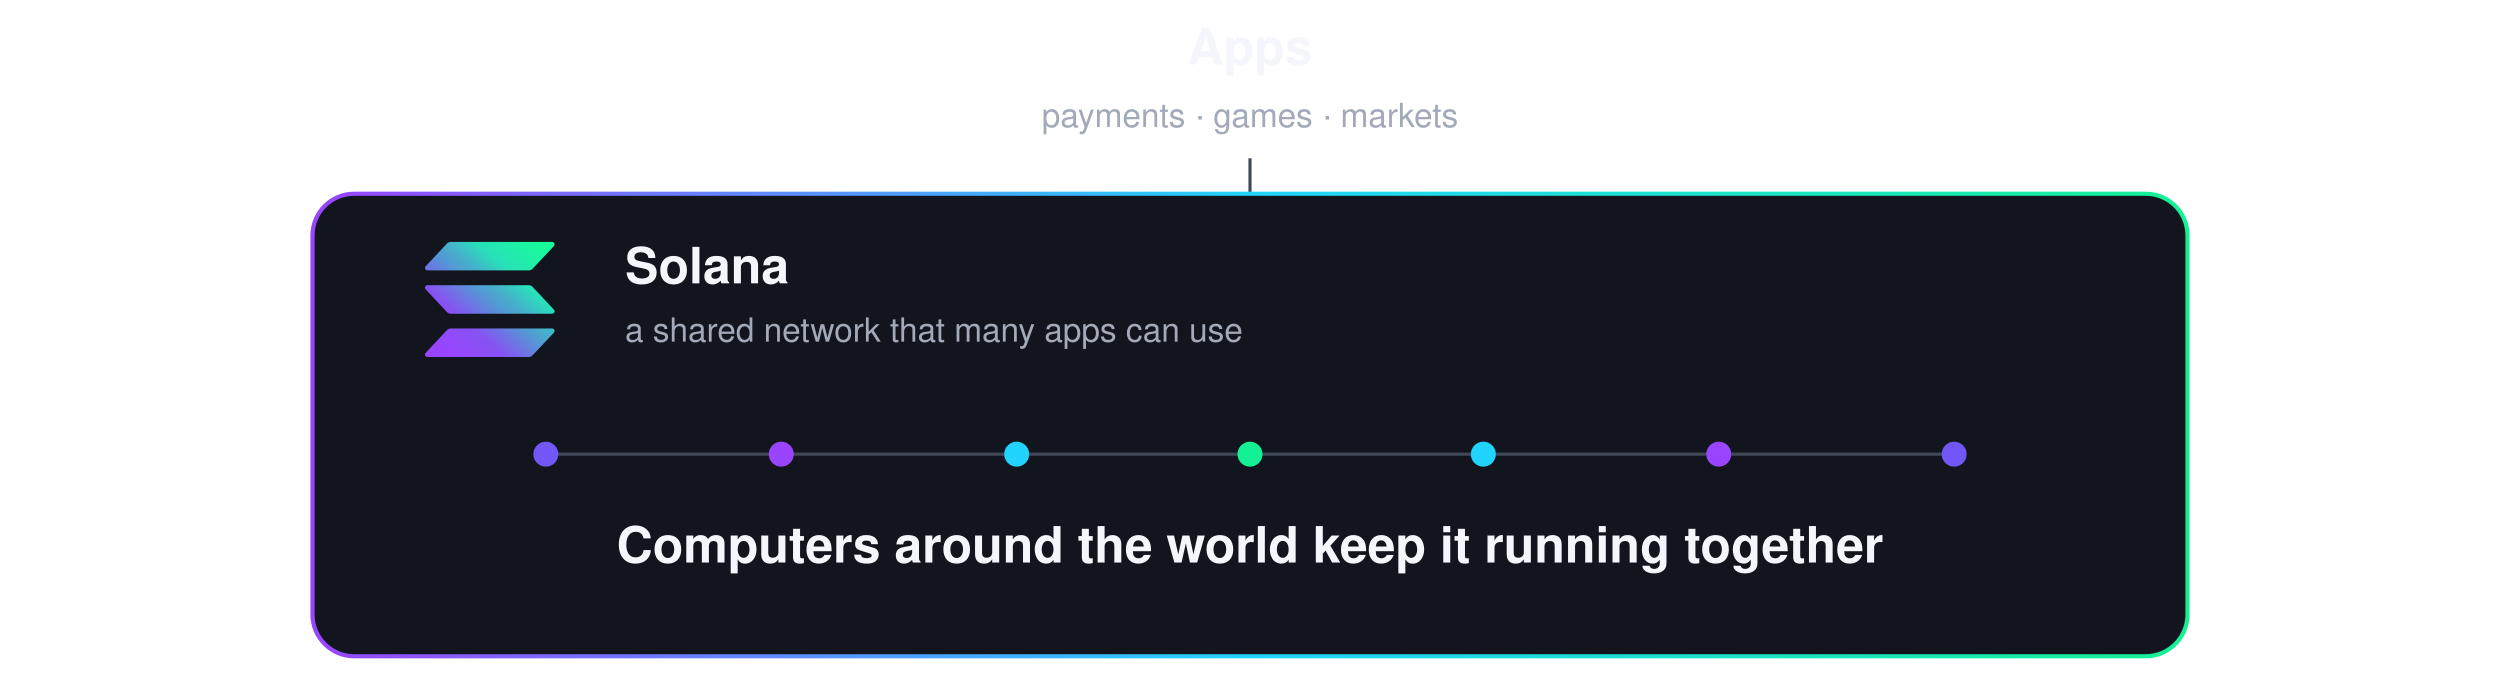
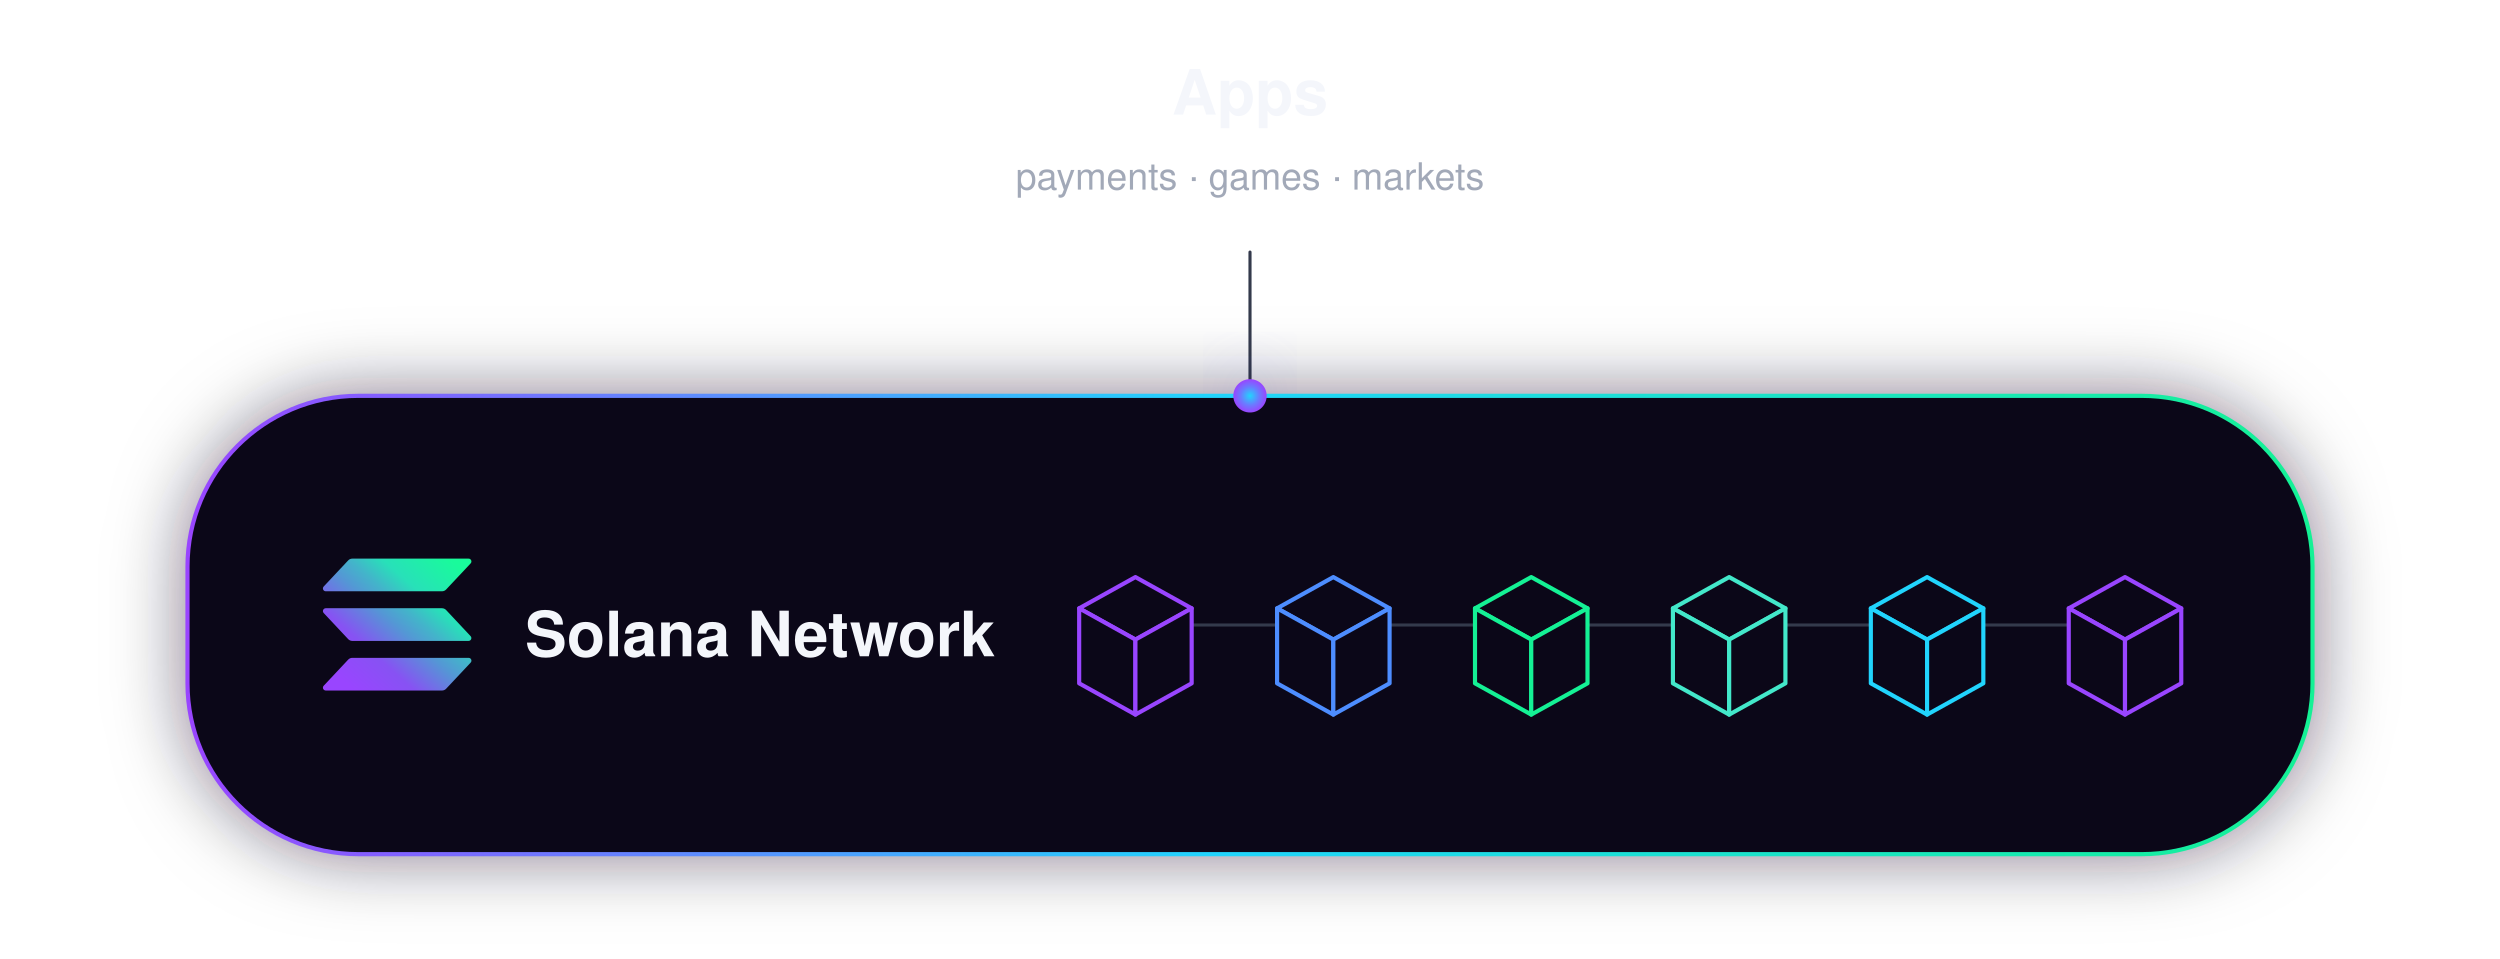
- <svg xmlns="http://www.w3.org/2000/svg" width="1200" height="330" viewBox="0 0 1200 330" role="img" aria-labelledby="title desc">
+ <svg xmlns="http://www.w3.org/2000/svg" width="1200" height="460" viewBox="0 0 1200 460" role="img" aria-labelledby="title desc">
  <defs>
-     <linearGradient id="solana-gradient" x1="0" y1="0" x2="1" y2="0">
-       <stop offset="0" stop-color="#9945ff" />
-       <stop offset=".5" stop-color="#21d4fd" />
+     <linearGradient id="network-gradient" x1="90" y1="230" x2="1110" y2="230" gradientUnits="userSpaceOnUse">
+       <stop stop-color="#9945ff" />
+       <stop offset=".48" stop-color="#21d4fd" />
      <stop offset="1" stop-color="#14f195" />
    </linearGradient>
    <linearGradient id="solana-mark-gradient" x1="2.561" y1="27.642" x2="27.258" y2="-.397" gradientUnits="userSpaceOnUse">
      <stop offset=".08" stop-color="#9945ff" />
      <stop offset=".3" stop-color="#8752f3" />
      <stop offset=".5" stop-color="#5497d5" />
      <stop offset=".6" stop-color="#43b4ca" />
      <stop offset=".72" stop-color="#28e0b9" />
      <stop offset=".97" stop-color="#19fb9b" />
    </linearGradient>
+     <radialGradient id="connection-gradient">
+       <stop stop-color="#21d4fd" />
+       <stop offset=".55" stop-color="#6a7cff" />
+       <stop offset="1" stop-color="#9945ff" />
+     </radialGradient>
+     <filter id="network-glow" x="-12%" y="-35%" width="124%" height="170%">
+       <feGaussianBlur stdDeviation="18" />
+     </filter>
  </defs>
  <style>
-     .heading{fill:#f4f6fb;font:600 24px Diatype,Helvetica,sans-serif}.body{fill:#a2a9b8;font:16px Diatype,Helvetica,sans-serif}.line{fill:none;stroke:#3f4758;stroke-width:1.5}
+     .heading{fill:#f4f6fb;font:600 30px Diatype,Helvetica,sans-serif}.body{fill:#a2a9b8;font:18px Diatype,Helvetica,sans-serif}.connector{fill:none;stroke:#343a4c;stroke-width:1.5;stroke-linecap:round}.node{fill:#0b0718;stroke-width:2;stroke-linejoin:round}
  </style>
-   <text class="heading" x="600" y="31" text-anchor="middle">Apps</text>
-   <text class="body" x="600" y="61" text-anchor="middle">payments · games · markets</text>
-   <path class="line" d="M600 76V93" />
-   <rect x="150" y="93" width="900" height="222" rx="20" fill="#12151d" stroke="url(#solana-gradient)" stroke-width="2" />
-   <path d="m30.179 21.3-5.008 5.332a1.143 1.143 0 0 1-.848.368H.583a.59.59 0 0 1-.535-.348.568.568 0 0 1-.04-.328.593.593 0 0 1 .148-.298l5.002-5.332a1.141 1.141 0 0 1 .848-.368h23.74a.574.574 0 0 1 .43.971l.003.003ZM25.17 10.56a1.192 1.192 0 0 0-.848-.368H.583a.59.59 0 0 0-.535.349.569.569 0 0 0-.04.328c.02.112.071.213.148.297l5.002 5.335c.107.115.24.208.384.27.147.064.303.095.464.098h23.74a.574.574 0 0 0 .529-.348.569.569 0 0 0-.108-.623l-5-5.335.003-.003ZM.582 6.73h23.74a1.2 1.2 0 0 0 .464-.096c.147-.064.277-.154.384-.272L30.18 1.03a.579.579 0 0 0-.107-.881.571.571 0 0 0-.323-.09H6.006c-.158 0-.317.034-.464.095a1.126 1.126 0 0 0-.384.273L.156 5.759a.582.582 0 0 0-.108.625.59.59 0 0 0 .534.348V6.73Z" fill="url(#solana-mark-gradient)" transform="translate(204 116) scale(2.05)" />
-   <text class="heading" x="300" y="136">Solana</text>
-   <text class="body" x="300" y="164">a shared network that many apps can use</text>
-   <path class="line" d="M262 218H938" />
-   <circle cx="262" cy="218" r="6" fill="#7257f6" />
-   <circle cx="375" cy="218" r="6" fill="#9945ff" />
-   <circle cx="488" cy="218" r="6" fill="#21d4fd" />
-   <circle cx="600" cy="218" r="6" fill="#14f195" />
-   <circle cx="712" cy="218" r="6" fill="#21d4fd" />
-   <circle cx="825" cy="218" r="6" fill="#9945ff" />
-   <circle cx="938" cy="218" r="6" fill="#7257f6" />
-   <text class="heading" x="600" y="270" text-anchor="middle">Computers around the world keep it running together</text>
+   <text class="heading" x="600" y="55" text-anchor="middle">Apps</text>
+   <text class="body" x="600" y="91" text-anchor="middle">payments · games · markets</text>
+   <path class="connector" d="M600 121V190" />
+   <circle cx="600" cy="190" r="18" fill="url(#connection-gradient)" opacity=".12" filter="url(#network-glow)" />
+   <rect x="90" y="190" width="1020" height="220" rx="82" fill="#151024" opacity=".55" filter="url(#network-glow)" />
+   <rect x="90" y="190" width="1020" height="220" rx="82" fill="#0b0718" stroke="url(#network-gradient)" stroke-width="2" />
+   <circle cx="600" cy="190" r="8" fill="url(#connection-gradient)" />
+   <path d="m30.179 21.3-5.008 5.332a1.143 1.143 0 0 1-.848.368H.583a.59.59 0 0 1-.535-.348.568.568 0 0 1-.04-.328.593.593 0 0 1 .148-.298l5.002-5.332a1.141 1.141 0 0 1 .848-.368h23.74a.574.574 0 0 1 .43.971l.003.003ZM25.17 10.56a1.192 1.192 0 0 0-.848-.368H.583a.59.59 0 0 0-.535.349.569.569 0 0 0-.04.328c.02.112.071.213.148.297l5.002 5.335c.107.115.24.208.384.27.147.064.303.095.464.098h23.74a.574.574 0 0 0 .529-.348.569.569 0 0 0-.108-.623l-5-5.335.003-.003ZM.582 6.73h23.74a1.2 1.2 0 0 0 .464-.096c.147-.064.277-.154.384-.272L30.18 1.03a.579.579 0 0 0-.107-.881.571.571 0 0 0-.323-.09H6.006c-.158 0-.317.034-.464.095a1.126 1.126 0 0 0-.384.273L.156 5.759a.582.582 0 0 0-.108.625.59.59 0 0 0 .534.348V6.73Z" fill="url(#solana-mark-gradient)" transform="translate(155 268) scale(2.35)" />
+   <text class="heading" x="252" y="315">Solana Network</text>
+   <path class="connector" d="M525 300H1030" />
+   <g class="node" stroke="#9945ff" transform="translate(545 277)">
+     <path d="M0 0 27 15 0 30-27 15Z" />
+     <path d="M-27 15 0 30V66L-27 51Z" />
+     <path d="M27 15 0 30V66L27 51Z" />
+   </g>
+   <g class="node" stroke="#4d8dff" transform="translate(640 277)">
+     <path d="M0 0 27 15 0 30-27 15Z" />
+     <path d="M-27 15 0 30V66L-27 51Z" />
+     <path d="M27 15 0 30V66L27 51Z" />
+   </g>
+   <g class="node" stroke="#14f195" transform="translate(735 277)">
+     <path d="M0 0 27 15 0 30-27 15Z" />
+     <path d="M-27 15 0 30V66L-27 51Z" />
+     <path d="M27 15 0 30V66L27 51Z" />
+   </g>
+   <g class="node" stroke="#43e8ca" transform="translate(830 277)">
+     <path d="M0 0 27 15 0 30-27 15Z" />
+     <path d="M-27 15 0 30V66L-27 51Z" />
+     <path d="M27 15 0 30V66L27 51Z" />
+   </g>
+   <g class="node" stroke="#21d4fd" transform="translate(925 277)">
+     <path d="M0 0 27 15 0 30-27 15Z" />
+     <path d="M-27 15 0 30V66L-27 51Z" />
+     <path d="M27 15 0 30V66L27 51Z" />
+   </g>
+   <g class="node" stroke="#9945ff" transform="translate(1020 277)">
+     <path d="M0 0 27 15 0 30-27 15Z" />
+     <path d="M-27 15 0 30V66L-27 51Z" />
+     <path d="M27 15 0 30V66L27 51Z" />
+   </g>
</svg>
